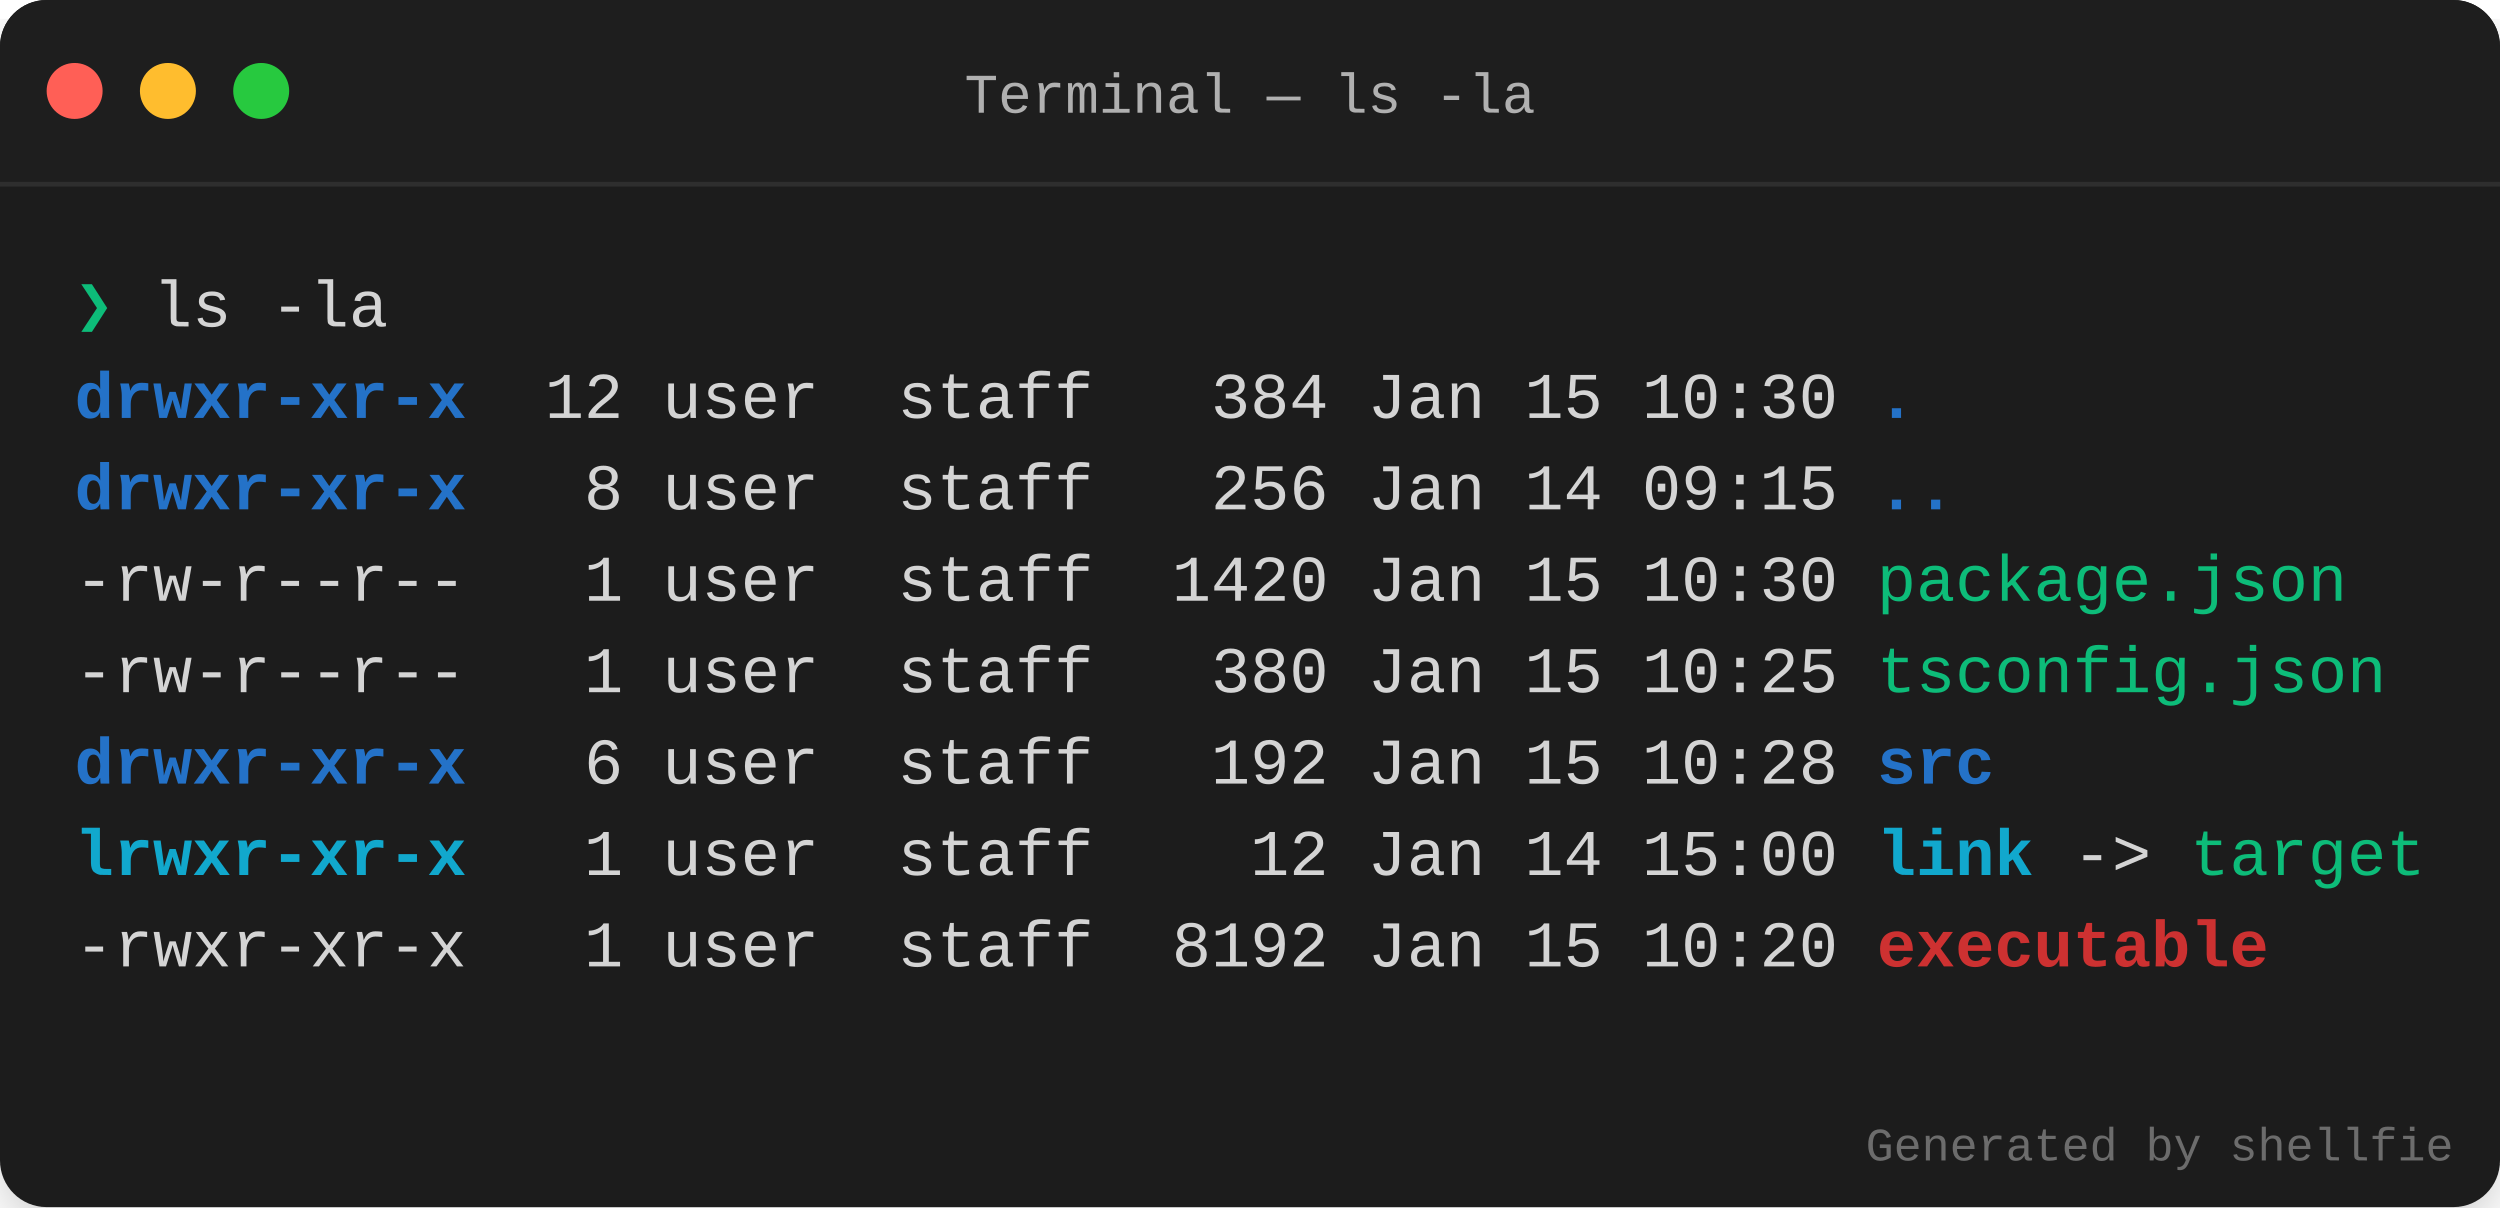
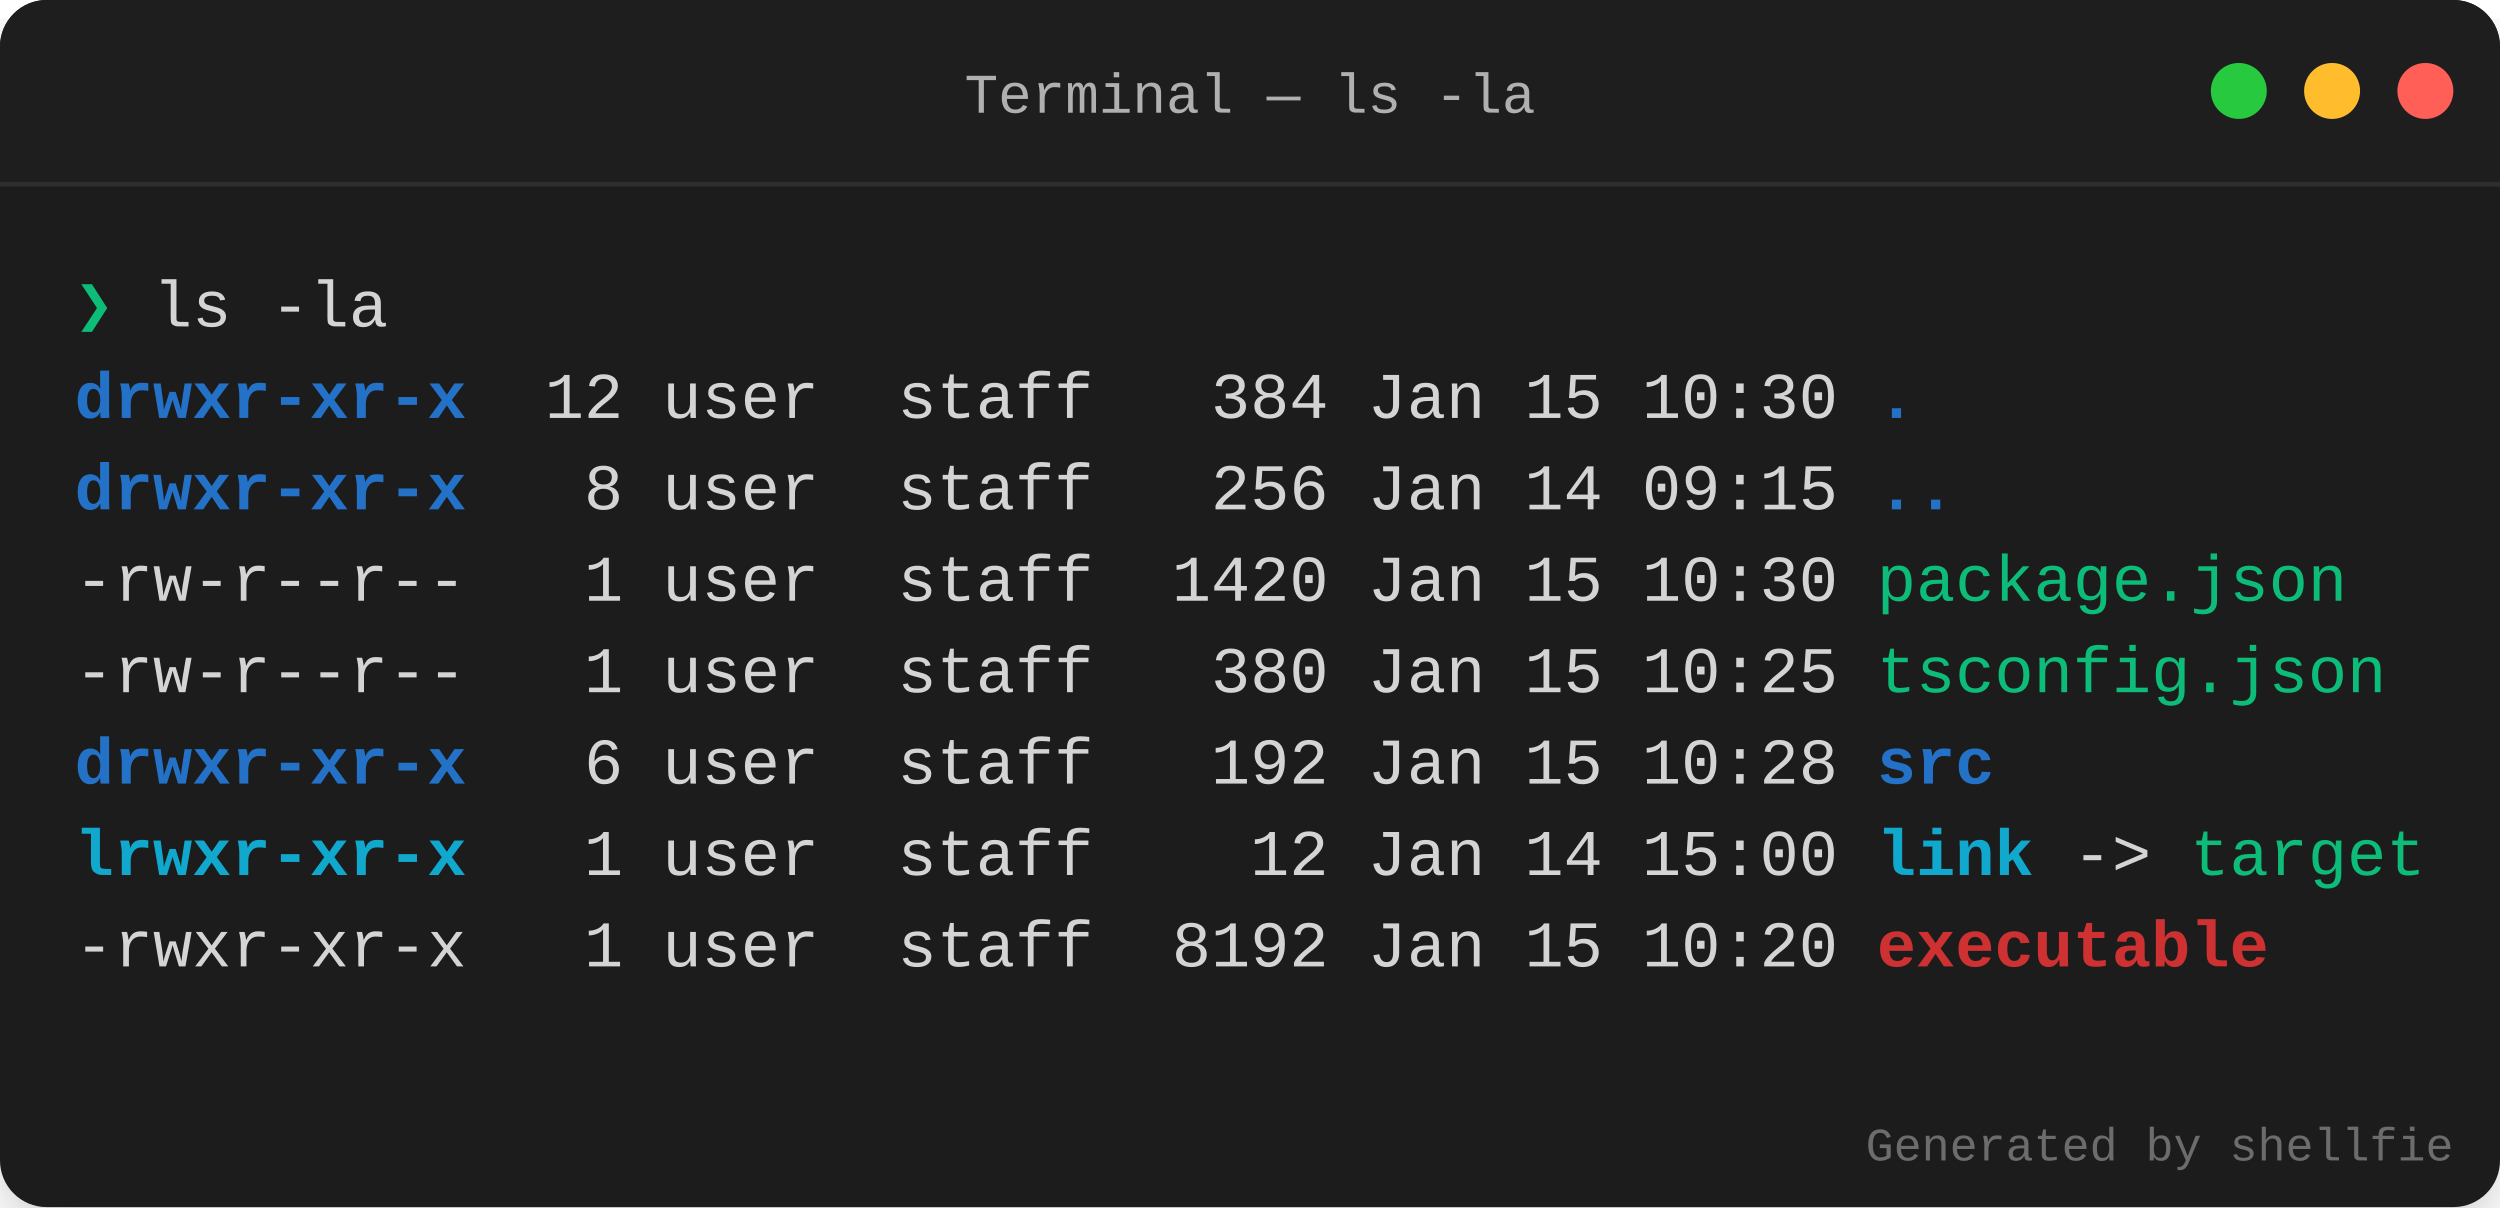
<svg xmlns="http://www.w3.org/2000/svg" viewBox="0 0 536 258.8" width="536" height="258.8">
  <defs>
    <filter id="shadow" x="-10%" y="-10%" width="120%" height="120%">
      <feDropShadow dx="0" dy="4" stdDeviation="8" flood-opacity="0.3" />
    </filter>
  </defs>
  <rect x="0" y="0" width="536" height="258.8" fill="#1e1e1e" rx="10" ry="10" filter="url(#shadow)" />
  <g class="title-bar">
    <rect x="0" y="0" width="536" height="39" fill="#1e1e1e" rx="10" ry="10" />
    <rect x="0" y="29" width="536" height="10" fill="#1e1e1e" />
    <line x1="0" y1="39.5" x2="536" y2="39.5" stroke="#d4d4d41a" stroke-width="1" />
-     <circle cx="16" cy="19.5" r="6" fill="#ff5f56" />
-     <circle cx="36" cy="19.5" r="6" fill="#ffbd2e" />
-     <circle cx="56" cy="19.5" r="6" fill="#27c93f" />
+     <circle cx="480" cy="19.5" r="6" fill="#27c93f" />
+     <circle cx="500" cy="19.5" r="6" fill="#ffbd2e" />
+     <circle cx="520" cy="19.5" r="6" fill="#ff5f56" />
    <text x="268" y="24.167" fill="#d4d4d4" font-family="'SF Mono', 'Monaco', 'Menlo', 'Ubuntu Mono', 'Consolas', 'Courier New', monospace" font-size="12" text-anchor="middle" opacity="0.8">Terminal — ls -la</text>
  </g>
  <g class="text">
    <text y="70" font-family="'SF Mono', 'Monaco', 'Menlo', 'Ubuntu Mono', 'Consolas', 'Courier New', monospace" font-size="14" xml:space="preserve">
      <tspan x="16" fill="#0dbc79" font-weight="bold">❯</tspan>
      <tspan x="24.4" fill="#d4d4d4"> ls -la</tspan>
    </text>
    <text y="89.6" font-family="'SF Mono', 'Monaco', 'Menlo', 'Ubuntu Mono', 'Consolas', 'Courier New', monospace" font-size="14" xml:space="preserve">
      <tspan x="16" fill="#2472c8" font-weight="bold">drwxr-xr-x</tspan>
      <tspan x="100" fill="#d4d4d4">  12 user  staff   384 Jan 15 10:30 </tspan>
      <tspan x="402.4" fill="#2472c8" font-weight="bold">.</tspan>
    </text>
    <text y="109.2" font-family="'SF Mono', 'Monaco', 'Menlo', 'Ubuntu Mono', 'Consolas', 'Courier New', monospace" font-size="14" xml:space="preserve">
      <tspan x="16" fill="#2472c8" font-weight="bold">drwxr-xr-x</tspan>
      <tspan x="100" fill="#d4d4d4">   8 user  staff   256 Jan 14 09:15 </tspan>
      <tspan x="402.4" fill="#2472c8" font-weight="bold">..</tspan>
    </text>
    <text y="128.8" font-family="'SF Mono', 'Monaco', 'Menlo', 'Ubuntu Mono', 'Consolas', 'Courier New', monospace" font-size="14" xml:space="preserve">
      <tspan x="16" fill="#d4d4d4">-rw-r--r--   1 user  staff  1420 Jan 15 10:30 </tspan>
      <tspan x="402.4" fill="#0dbc79">package.json</tspan>
    </text>
    <text y="148.4" font-family="'SF Mono', 'Monaco', 'Menlo', 'Ubuntu Mono', 'Consolas', 'Courier New', monospace" font-size="14" xml:space="preserve">
      <tspan x="16" fill="#d4d4d4">-rw-r--r--   1 user  staff   380 Jan 15 10:25 </tspan>
      <tspan x="402.4" fill="#0dbc79">tsconfig.json</tspan>
    </text>
    <text y="168" font-family="'SF Mono', 'Monaco', 'Menlo', 'Ubuntu Mono', 'Consolas', 'Courier New', monospace" font-size="14" xml:space="preserve">
      <tspan x="16" fill="#2472c8" font-weight="bold">drwxr-xr-x</tspan>
      <tspan x="100" fill="#d4d4d4">   6 user  staff   192 Jan 15 10:28 </tspan>
      <tspan x="402.4" fill="#2472c8" font-weight="bold">src</tspan>
    </text>
    <text y="187.6" font-family="'SF Mono', 'Monaco', 'Menlo', 'Ubuntu Mono', 'Consolas', 'Courier New', monospace" font-size="14" xml:space="preserve">
      <tspan x="16" fill="#11a8cd" font-weight="bold">lrwxr-xr-x</tspan>
      <tspan x="100" fill="#d4d4d4">   1 user  staff    12 Jan 14 15:00 </tspan>
      <tspan x="402.4" fill="#11a8cd" font-weight="bold">link</tspan>
      <tspan x="436" fill="#d4d4d4"> -&gt; </tspan>
      <tspan x="469.6" fill="#0dbc79">target</tspan>
    </text>
    <text y="207.2" font-family="'SF Mono', 'Monaco', 'Menlo', 'Ubuntu Mono', 'Consolas', 'Courier New', monospace" font-size="14" xml:space="preserve">
      <tspan x="16" fill="#d4d4d4">-rwxr-xr-x   1 user  staff  8192 Jan 15 10:20 </tspan>
      <tspan x="402.4" fill="#cd3131" font-weight="bold">executable</tspan>
    </text>
  </g>
  <text y="248.8" font-family="'SF Mono', 'Monaco', 'Menlo', 'Ubuntu Mono', 'Consolas', 'Courier New', monospace" font-size="10" xml:space="preserve">
    <tspan x="400" fill="#6c6c6c">Generated by shellfie</tspan>
  </text>
</svg>
